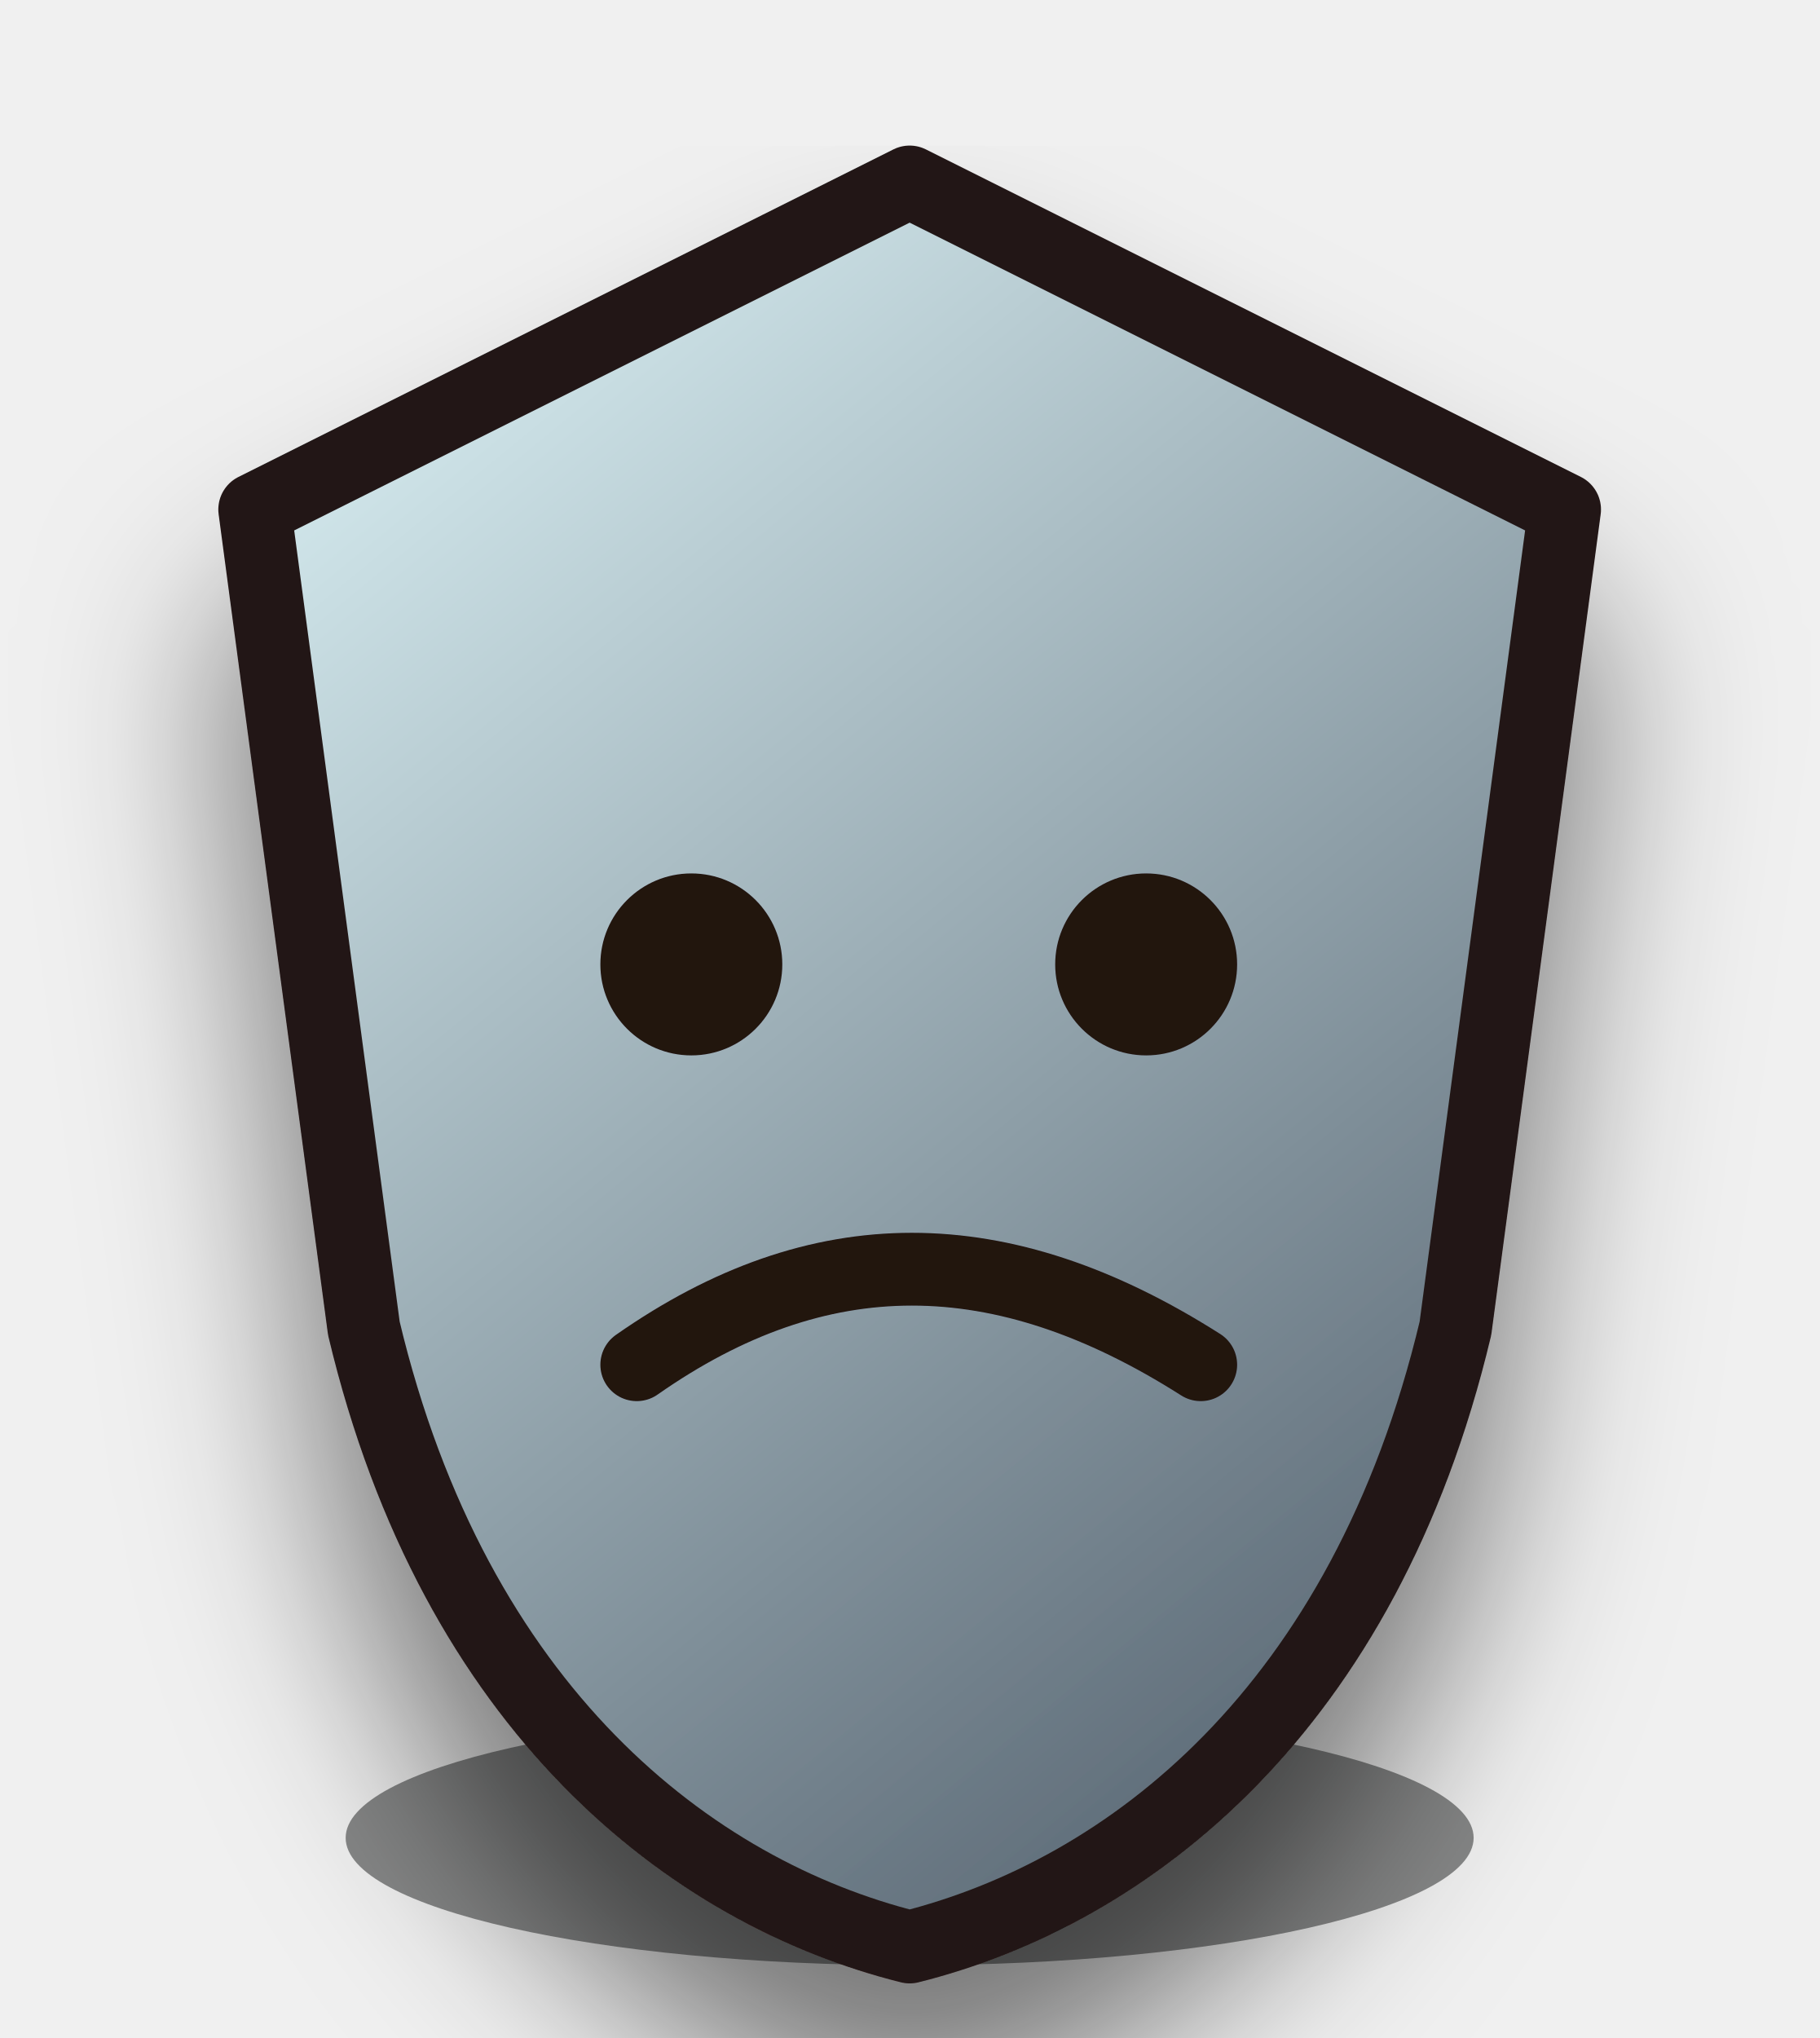
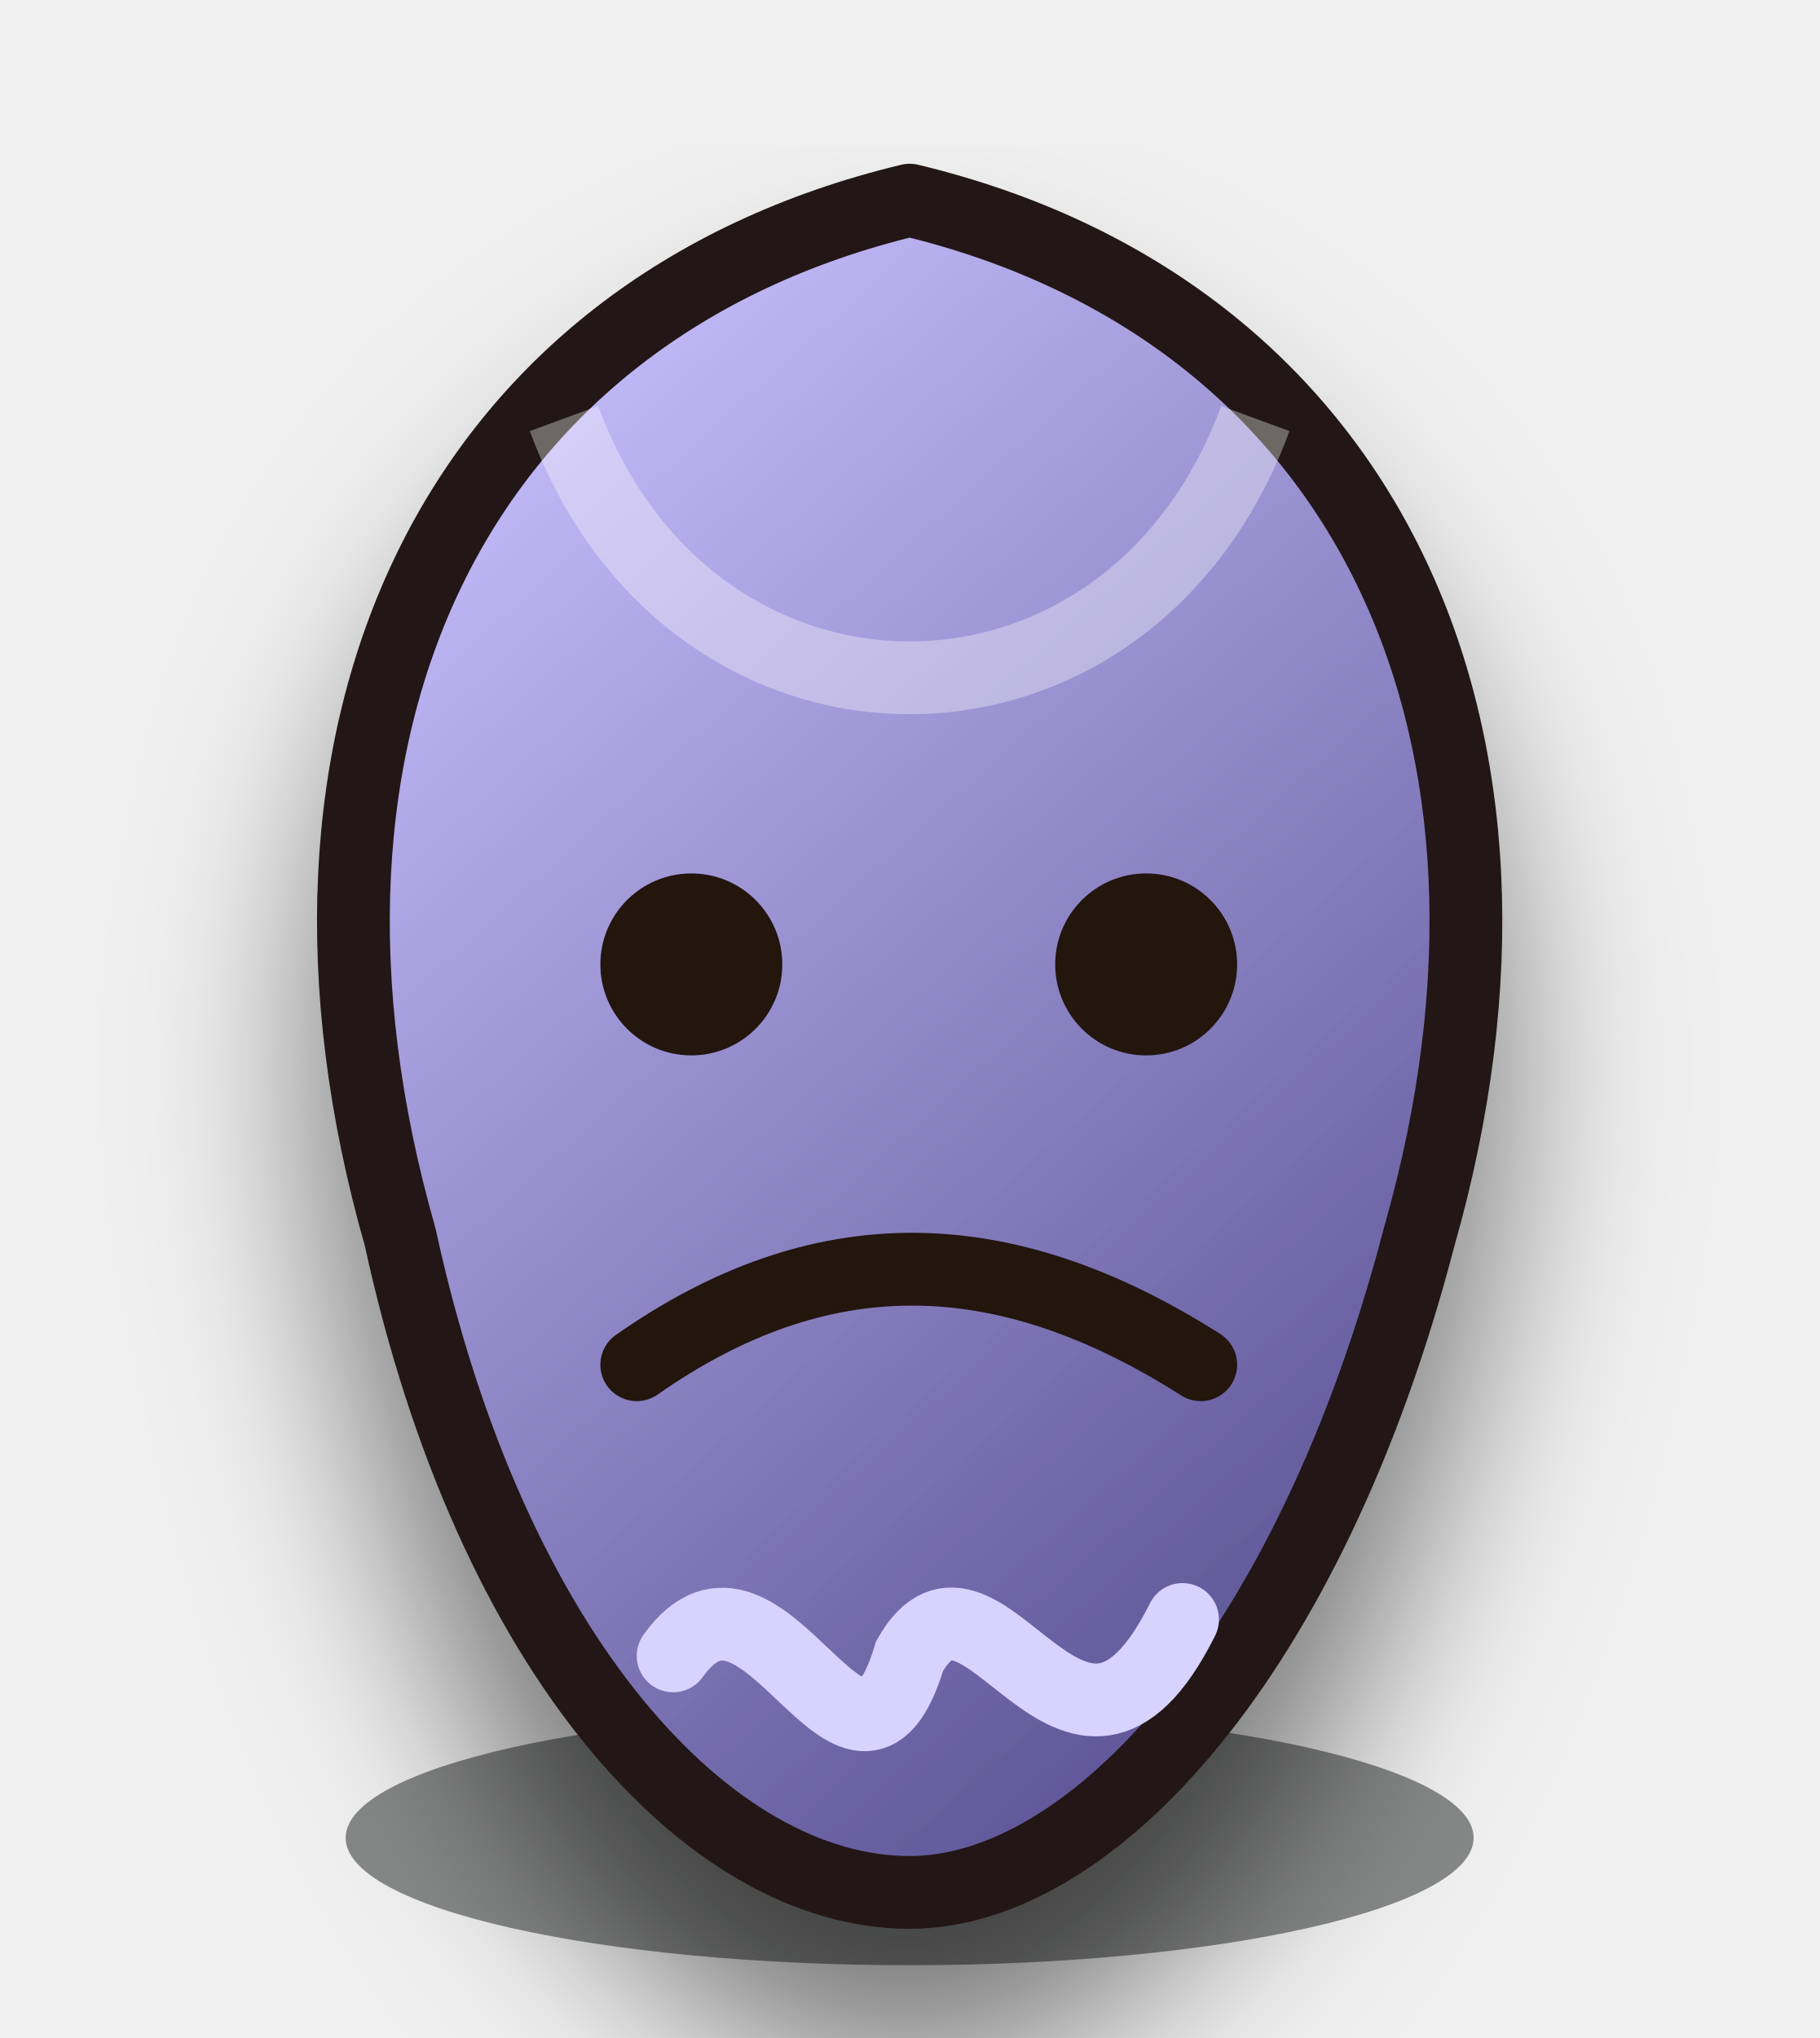
<svg xmlns="http://www.w3.org/2000/svg" viewBox="0 0 100 112">
  <defs>
    <linearGradient id="m" x1="20%" y1="0%" x2="80%" y2="100%">
-       <stop offset="0%" stop-color="#d7edf1" />
-       <stop offset="100%" stop-color="#53606d" />
+       <stop offset="0%" stop-color="#c9c0ff" />
+       <stop offset="100%" stop-color="#554c8e" />
    </linearGradient>
    <filter id="shadow" x="-30%" y="-30%" width="160%" height="160%">
      <feDropShadow dx="0" dy="8" stdDeviation="5" flood-color="#000" flood-opacity=".5" />
    </filter>
  </defs>
  <ellipse cx="50" cy="101" rx="31" ry="7" fill="#050706" opacity=".45" />
  <g filter="url(#shadow)">
-     <path d="M50 10 L86 28 L80 73 C75 94 62 104 50 107 C38 104 25 94 20 73 L14 28 Z" fill="url(#m)" stroke="#231816" stroke-width="4" stroke-linejoin="round" />
+     <path d="M50 11 C75 17 86 40 78 68 C72 91 60 104 50 104 C39 104 27 91 22 68 C14 40 25 17 50 11 Z" fill="url(#m)" stroke="#231816" stroke-width="4" stroke-linejoin="round" />
+     <path d="M31 23 C38 42 62 42 69 23" fill="none" stroke="#ffffff" stroke-opacity=".34" stroke-width="4" />
+     <path d="M37 91 C42 84 47 101 50 91 C54 84 59 101 65 89" fill="none" stroke="#d8d2ff" stroke-width="4" stroke-linecap="round" />
    <circle cx="38" cy="53" r="5" fill="#211211" />
    <circle cx="63" cy="53" r="5" fill="#211211" />
    <path d="M35 75 C45 68 55 68 66 75" fill="none" stroke="#211211" stroke-width="4" stroke-linecap="round" />
  </g>
</svg>
